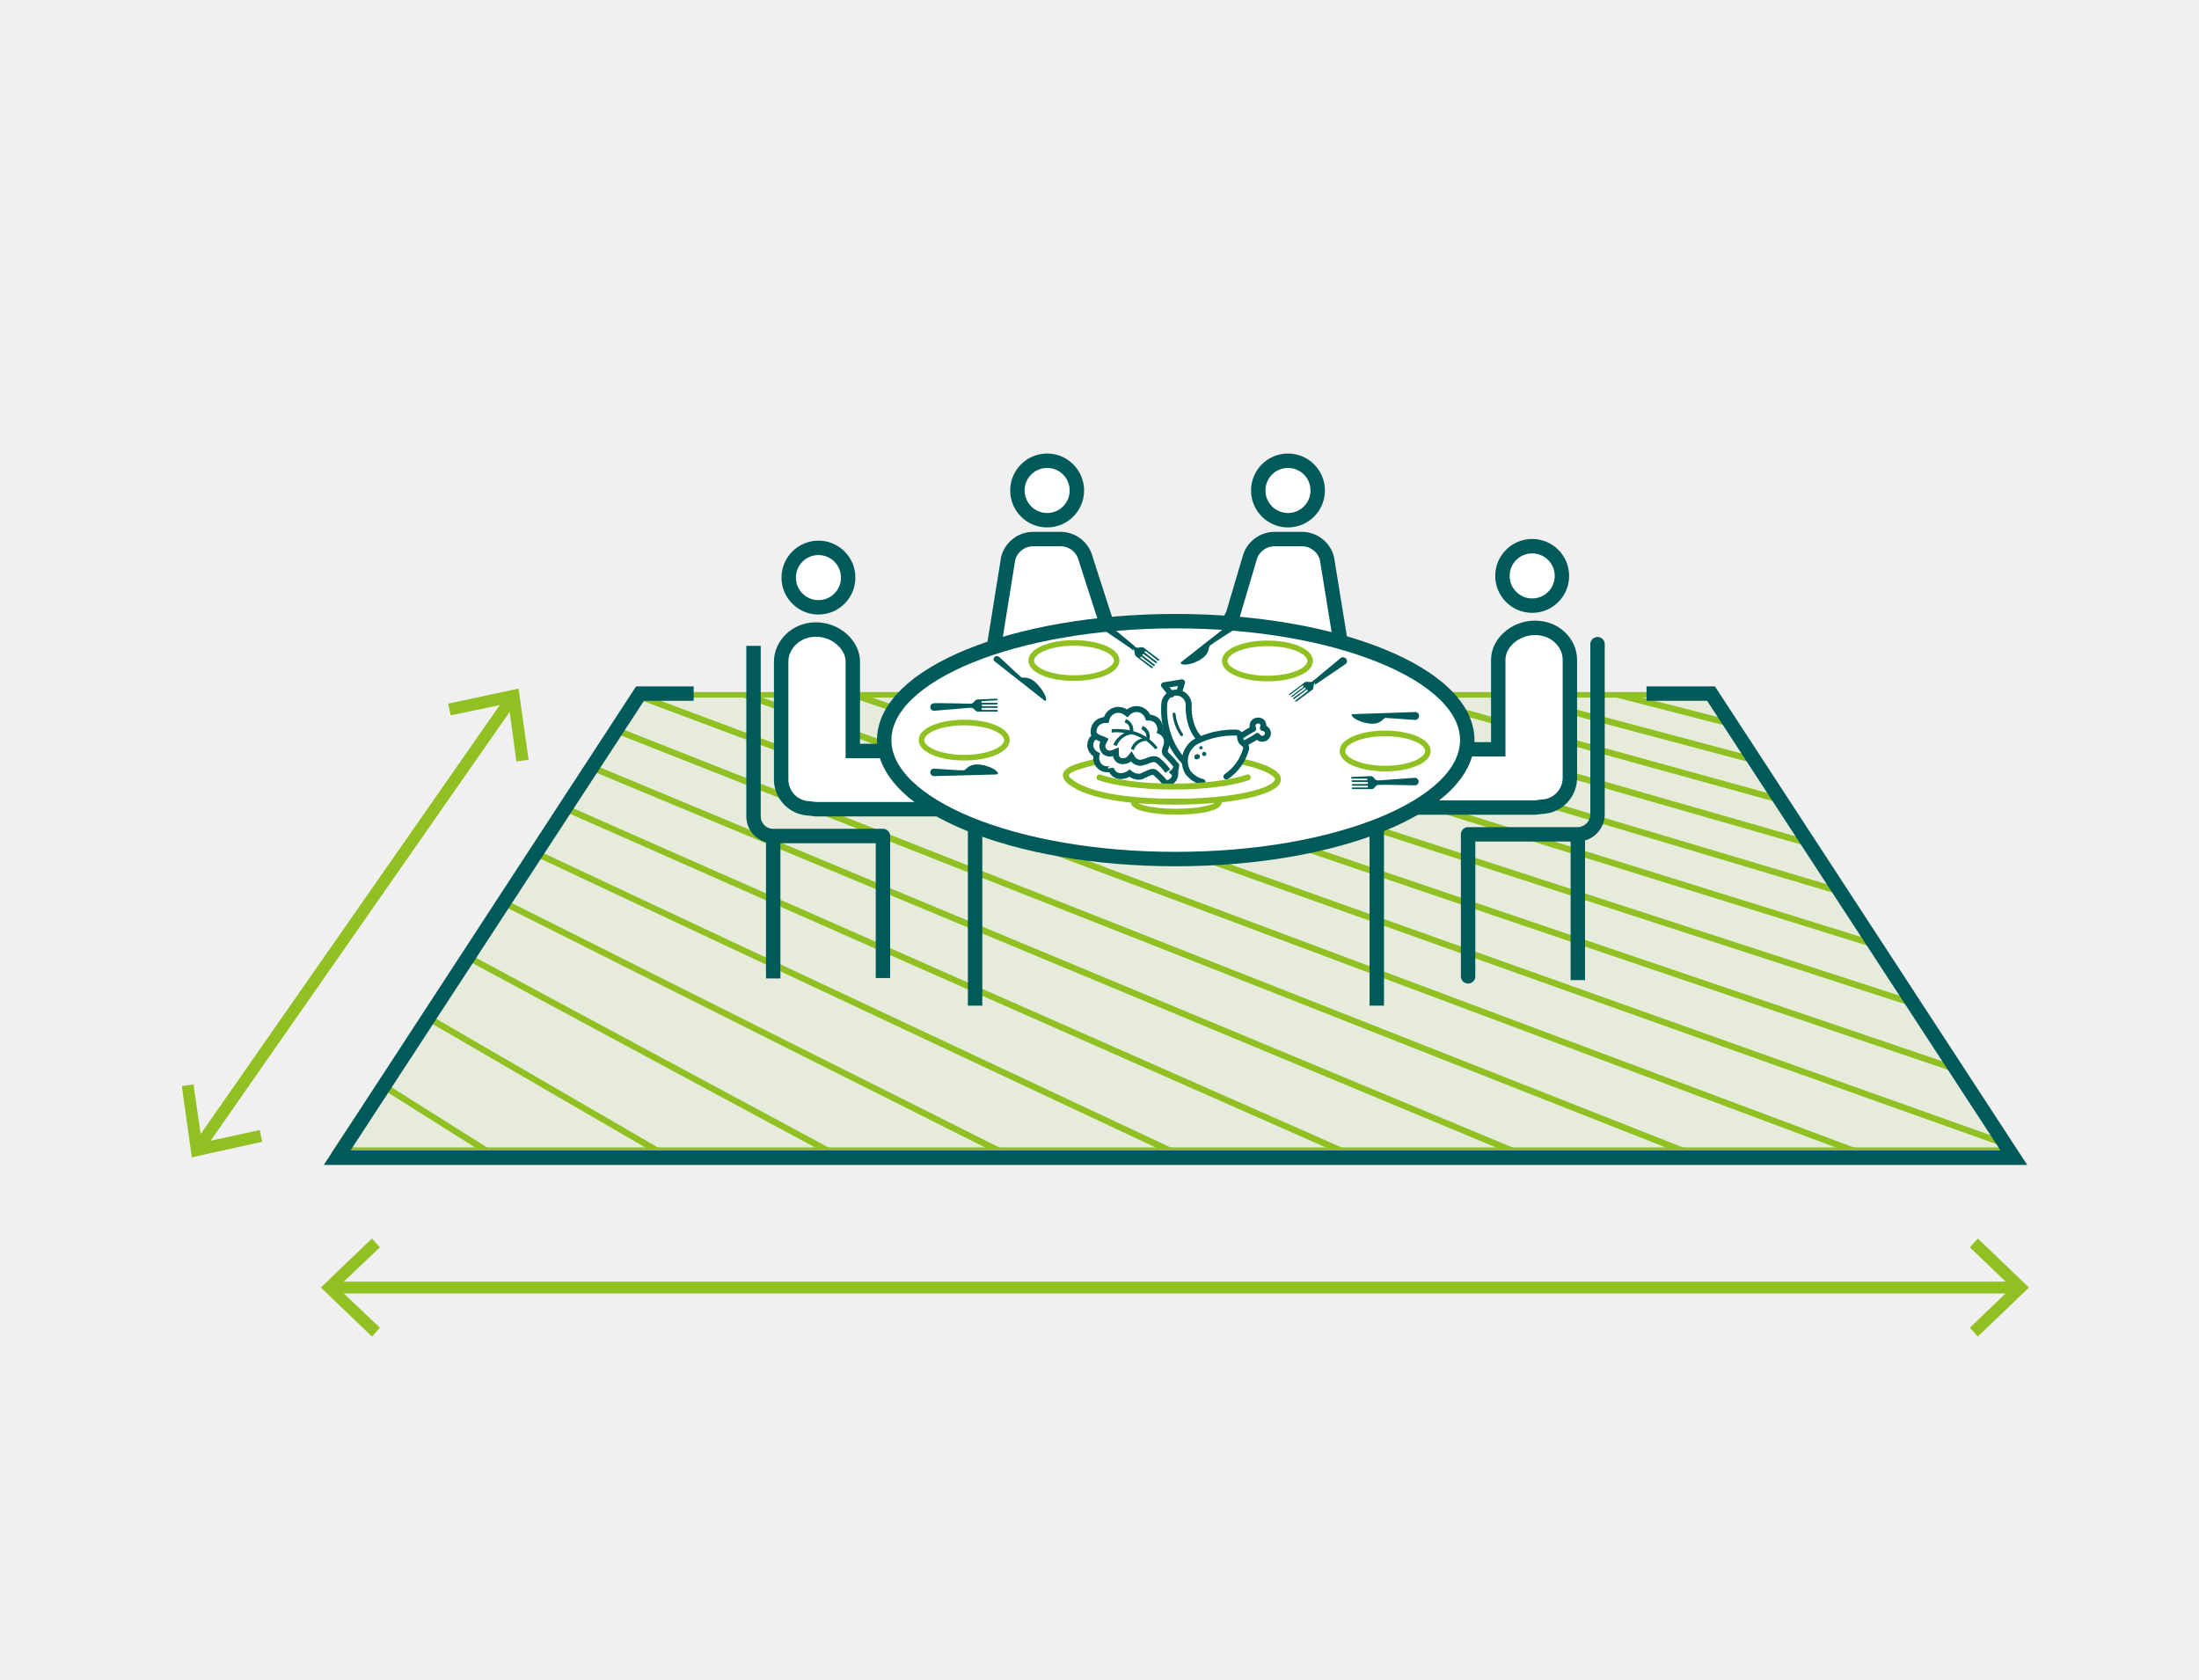
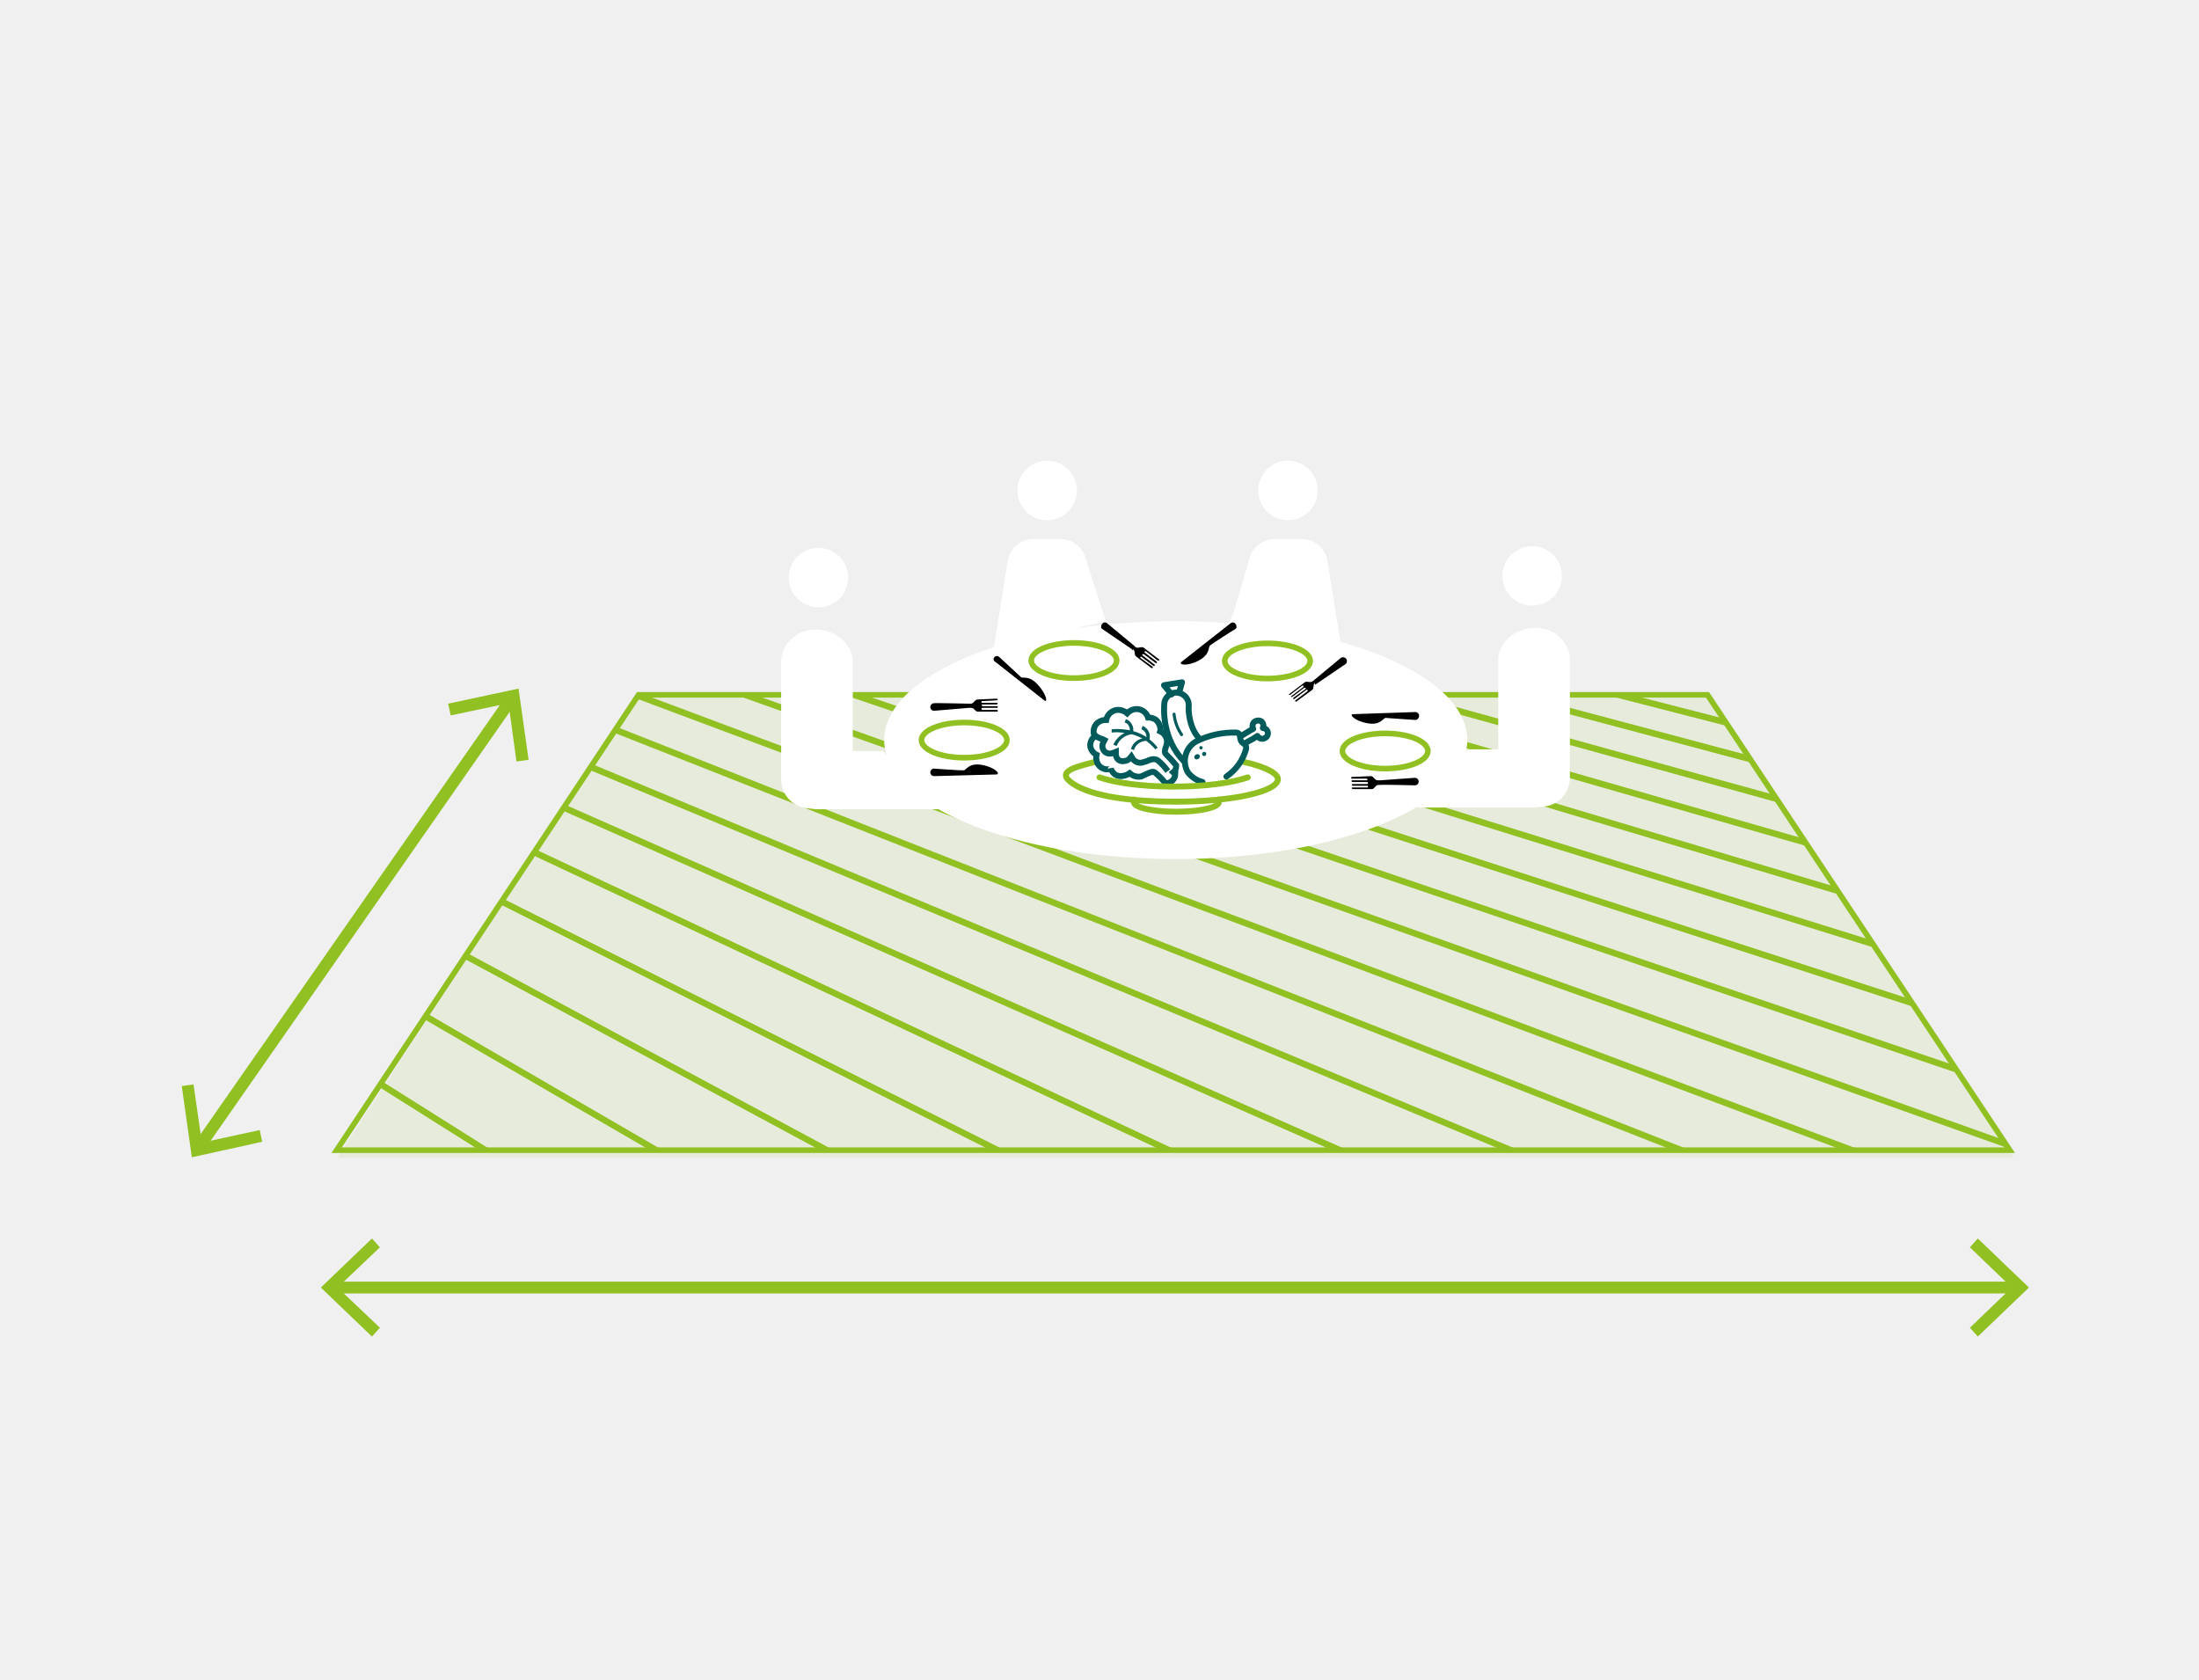
<svg xmlns="http://www.w3.org/2000/svg" id="Calque_1" data-name="Calque 1" viewBox="0 0 525 401">
  <defs>
-     <style>.cls-1,.cls-10,.cls-11,.cls-13,.cls-15,.cls-16,.cls-19,.cls-2,.cls-4,.cls-6,.cls-8{fill:none;}.cls-1,.cls-12,.cls-2,.cls-4,.cls-6{stroke:#91c022;}.cls-1,.cls-12,.cls-2,.cls-4,.cls-6,.cls-7,.cls-8,.cls-9{stroke-miterlimit:10;}.cls-1{stroke-width:1.15px;}.cls-2{stroke-width:2.86px;}.cls-3,.cls-7{fill:#91c022;}.cls-4{stroke-width:2.82px;}.cls-5{clip-path:url(#clip-path);}.cls-6{stroke-width:1.52px;}.cls-10,.cls-11,.cls-7,.cls-8,.cls-9{stroke:#015a5a;stroke-width:3.44px;}.cls-7{opacity:0.1;}.cls-12,.cls-14,.cls-18,.cls-9{fill:#fff;}.cls-10,.cls-11,.cls-13,.cls-14,.cls-15,.cls-16{stroke-linejoin:round;}.cls-11,.cls-13,.cls-14,.cls-15,.cls-16{stroke-linecap:round;}.cls-12{stroke-width:1.34px;}.cls-13{stroke:#90bf22;}.cls-13,.cls-14,.cls-15,.cls-18,.cls-19{stroke-width:1.42px;}.cls-14,.cls-15,.cls-16,.cls-18,.cls-19{stroke:#025a5a;}.cls-14,.cls-20{fill-rule:evenodd;}.cls-16{stroke-width:0.71px;}.cls-17,.cls-20{fill:#025a5a;}.cls-21{fill:#015a5a;}</style>
+     <style>.cls-1,.cls-10,.cls-11,.cls-13,.cls-15,.cls-16,.cls-19,.cls-2,.cls-4,.cls-6,.cls-8{fill:none;}.cls-1,.cls-12,.cls-2,.cls-4,.cls-6{stroke:#91c022;}.cls-1,.cls-12,.cls-2,.cls-4,.cls-6,.cls-7,.cls-8,.cls-9{stroke-miterlimit:10;}.cls-1{stroke-width:1.15px;}.cls-2{stroke-width:2.86px;}.cls-3,.cls-7{fill:#91c022;}.cls-4{stroke-width:2.82px;}.cls-5{clip-path:url(#clip-path);}.cls-6{stroke-width:1.52px;}.cls-10,.cls-11,.cls-7,.cls-8,.cls-9{stroke:#8C756E ;stroke-width:3.44px;}.cls-7{opacity:0.1;}.cls-12,.cls-14,.cls-18,.cls-9{fill:#fff;}.cls-10,.cls-11,.cls-13,.cls-14,.cls-15,.cls-16{stroke-linejoin:round;}.cls-11,.cls-13,.cls-14,.cls-15,.cls-16{stroke-linecap:round;}.cls-12{stroke-width:1.34px;}.cls-13{stroke:#90bf22;}.cls-13,.cls-14,.cls-15,.cls-18,.cls-19{stroke-width:1.42px;}.cls-14,.cls-15,.cls-16,.cls-18,.cls-19{stroke:#025a5a;}.cls-14,.cls-20{fill-rule:evenodd;}.cls-16{stroke-width:0.71px;}.cls-17,.cls-20{fill:#025a5a;}.cls-21{fill:#8C756E ;}</style>
    <clipPath id="clip-path">
      <polygon class="cls-1" points="480 274.7 80.2 274.7 152.4 165.8 407.7 165.8 480 274.7" />
    </clipPath>
  </defs>
  <line class="cls-2" x1="47.6" y1="273.7" x2="122" y2="167" />
  <polygon class="cls-3" points="62.6 272.6 62 269.8 48.2 272.8 46.2 258.9 43.4 259.3 45.8 276.3 62.6 272.6" />
  <polygon class="cls-3" points="126.2 181.4 123.3 181.8 121.4 167.9 107.6 170.8 107 168 123.8 164.4 126.2 181.4" />
  <line class="cls-4" x1="481.4" y1="307.4" x2="79.6" y2="307.4" />
  <polygon class="cls-3" points="472.2 295.7 470.3 297.8 480.3 307.4 470.3 317 472.2 319.1 484.4 307.4 472.2 295.7" />
  <polygon class="cls-3" points="88.8 295.7 90.7 297.8 80.6 307.4 90.7 317 88.8 319.1 76.6 307.4 88.8 295.7" />
  <g class="cls-5">
    <line class="cls-6" x1="-22.8" y1="207.2" x2="357.4" y2="469" />
    <line class="cls-6" x1="-1.3" y1="200.8" x2="380.1" y2="441" />
    <line class="cls-6" x1="19" y1="194.7" x2="400.3" y2="416" />
    <line class="cls-6" x1="38.3" y1="189" x2="418.4" y2="393.5" />
    <line class="cls-6" x1="56.5" y1="183.5" x2="434.8" y2="373.2" />
    <line class="cls-6" x1="73.9" y1="178.3" x2="449.7" y2="354.7" />
    <line class="cls-6" x1="90.4" y1="173.3" x2="463.3" y2="337.9" />
    <line class="cls-6" x1="106.2" y1="168.6" x2="475.7" y2="322.5" />
    <line class="cls-6" x1="121.2" y1="164.1" x2="487.1" y2="308.4" />
    <line class="cls-6" x1="135.5" y1="159.8" x2="497.7" y2="295.4" />
    <line class="cls-6" x1="149.3" y1="155.7" x2="507.4" y2="283.3" />
    <line class="cls-6" x1="162.4" y1="151.8" x2="516.5" y2="272.1" />
    <line class="cls-6" x1="174.9" y1="148" x2="524.9" y2="261.7" />
    <line class="cls-6" x1="187" y1="144.4" x2="532.7" y2="252" />
    <line class="cls-6" x1="198.6" y1="141" x2="540" y2="242.9" />
    <line class="cls-6" x1="209.7" y1="137.6" x2="546.9" y2="234.4" />
    <line class="cls-6" x1="220.3" y1="134.4" x2="553.3" y2="226.4" />
    <line class="cls-6" x1="230.6" y1="131.4" x2="559.4" y2="218.9" />
    <line class="cls-6" x1="240.5" y1="128.4" x2="565.1" y2="211.8" />
    <line class="cls-6" x1="250" y1="125.6" x2="570.5" y2="205.2" />
    <polygon class="cls-6" points="480 274.7 80.2 274.7 152.4 165.8 407.7 165.8 480 274.7" />
  </g>
  <polygon class="cls-1" points="480 274.7 80.2 274.7 152.4 165.8 407.7 165.8 480 274.7" />
  <polyline class="cls-7" points="393.1 165.6 408.5 165.6 480.8 276.4 80.5 276.4 152.8 165.6 165.6 165.6" />
  <polyline class="cls-8" points="393.1 165.6 408.5 165.6 480.8 276.4 80.5 276.4 152.8 165.6 165.6 165.6" />
  <path class="cls-9" d="M237.3,154.5l.2-1.3,3.2-19.9a6.2,6.2,0,0,1,6.1-4.6h6.3a6.2,6.2,0,0,1,6.1,4.7l4.8,14.9h0" />
  <circle class="cls-9" cx="250" cy="117.1" r="7.1" />
  <line class="cls-9" x1="184.6" y1="199.7" x2="184.6" y2="233.6" />
  <path class="cls-10" d="M179.9,154.2v40.7a4.7,4.7,0,0,0,4.8,4.7h26.1v33.9" />
  <path class="cls-9" d="M210.8,179.3h-7.2V157.9c0-3.8-3.9-7.6-8.8-7.6s-8.3,3.8-8.3,7.6v28.2a6.9,6.9,0,0,0,6.6,6.9l1.7.2h29.4" />
  <circle class="cls-9" cx="195.4" cy="137.9" r="7.1" />
  <line class="cls-9" x1="376.7" y1="200.1" x2="376.7" y2="234" />
  <path class="cls-11" d="M381.4,153.8v40.6a4.8,4.8,0,0,1-4.8,4.8H350.5v33.9" />
  <path class="cls-9" d="M350.5,178.9h7.2V157.5c0-3.9,3.9-7.6,8.8-7.6s8.3,3.7,8.3,7.6v28.1a6.9,6.9,0,0,1-6.6,7l-1.7.2H338.3" />
  <circle class="cls-9" cx="365.8" cy="137.5" r="7.1" />
  <path class="cls-9" d="M293.3,148.8l1.1-2.2,3.9-13.2a6.2,6.2,0,0,1,6.1-4.7h6.3a6.2,6.2,0,0,1,6.1,4.6l3,18.5.2,1.4" />
  <circle class="cls-9" cx="307.5" cy="117.1" r="7.1" />
  <ellipse class="cls-9" cx="280.7" cy="176.7" rx="69.6" ry="28.4" />
  <line class="cls-9" x1="232.8" y1="197.3" x2="232.8" y2="240.1" />
  <line class="cls-9" x1="328.7" y1="197.3" x2="328.7" y2="240.1" />
  <ellipse class="cls-12" cx="230.2" cy="176.7" rx="10.2" ry="4.2" />
  <ellipse class="cls-12" cx="256.4" cy="157.7" rx="10.2" ry="4.2" />
  <ellipse class="cls-12" cx="302.6" cy="157.8" rx="10.2" ry="4.2" />
  <ellipse class="cls-12" cx="330.7" cy="179.3" rx="10.2" ry="4.2" />
  <path class="cls-13" d="M296.5,181.8c6.4,1.4,8.6,3.1,8.6,4.2,0,3-10.9,5.4-24.3,5.4s-21.6-1.9-25.2-4.7,2.3-3.8,6.2-4.9" />
  <g id="noun_meats_1601874_000000" data-name="noun meats 1601874 000000">
    <g id="Group-9">
      <path class="cls-14" d="M282.7,181.8c-5.2-5.3-4.9-12.5-4.7-14.1a3,3,0,0,1,1.9-2.2,3,3,0,0,1,3.9,3.1c-.1.7,0,5.4,2.8,8" />
      <polyline class="cls-15" points="281.5 165.4 282.2 162.9 277.9 163.6 279.7 165.8" />
      <path class="cls-16" d="M280.3,170.5a10.8,10.8,0,0,0,1.8,4.9" />
    </g>
    <g id="Group-10">
      <path class="cls-14" d="M287.1,186.7a6.4,6.4,0,0,1-3.5-2.3,5.4,5.4,0,0,1,2-7.4,20.3,20.3,0,0,1,9.6-2.1c1.1.1.7,1.3,1.1,2s1.4.8,1.2,1.9a11.7,11.7,0,0,1-4.7,6.6" />
      <path class="cls-14" d="M296.5,175.6l1.8-1.1.9-.5a1.4,1.4,0,0,1,.2-1.6,1.5,1.5,0,0,1,1.7-.2,1.3,1.3,0,0,1,.4,1.6,1.3,1.3,0,0,1,1.2,1.1,1.3,1.3,0,0,1-.9,1.4,1.3,1.3,0,0,1-1.6-.6l-.9.6-1.8,1" />
      <ellipse class="cls-17" cx="286.7" cy="178.6" rx="0.4" ry="0.4" transform="translate(-51 173.1) rotate(-31)" />
      <ellipse class="cls-17" cx="287.5" cy="180.1" rx="0.5" ry="0.5" transform="translate(-51.7 173.7) rotate(-31)" />
      <ellipse class="cls-17" cx="285.8" cy="180.8" rx="0.7" ry="0.6" transform="translate(-52.3 172.9) rotate(-31)" />
    </g>
  </g>
  <g id="noun_Salad_2021361_000000-2" data-name="noun Salad 2021361 000000-2">
    <g id="noun_Salad_2021361_000000" data-name="noun Salad 2021361 000000">
      <path class="cls-18" d="M261.4,175.8l-.3-.8a2.9,2.9,0,0,1,.6-2.1,3,3,0,0,1,2-1h.4a3,3,0,0,1,2.5-2.4,3.3,3.3,0,0,1,2.5.8,3.2,3.2,0,0,1,1.9-1,2.9,2.9,0,0,1,3.1,2,3.5,3.5,0,0,1,1.8.5,3.1,3.1,0,0,1,1.1,1.9,1.4,1.4,0,0,1,0,.9,2.8,2.8,0,0,1,1.6,2.2,3.2,3.2,0,0,1-.2,1.4c-.3.9-.5,1.4,0,1.9a32,32,0,0,1,2.4,2.6h0v.2a1.8,1.8,0,0,1-.7,1.5l.4.4h.1a2.3,2.3,0,0,1-2,2.2h-.2l-.3-.2a18.1,18.1,0,0,0-2.4-2.4c-.5-.3-1.1,0-2,.4l-1.3.6a3.3,3.3,0,0,1-2.7-.8,3.5,3.5,0,0,1-1.4.6,2.5,2.5,0,0,1-2.1-.3,3,3,0,0,1-1-1.4c0,.1-.1.1-.2.1a2.6,2.6,0,0,1-3.2-2,3.3,3.3,0,0,1,0-1.4,2.8,2.8,0,0,1-1.5-2A2.6,2.6,0,0,1,261.4,175.8Z" />
      <path class="cls-19" d="M261.2,175.1c.1.7,1.4,1.2,2.1,1.4l.4.2-.2.4a1.8,1.8,0,0,0-.3,1.2,1.9,1.9,0,0,0,.7,1.3,2,2,0,0,0,1.4.3l.6-.2.5-.2v.6h0a1.8,1.8,0,0,0,.6,1.3,1.7,1.7,0,0,0,1.4.3,2,2,0,0,0,1.3-.6l.4-.5.3.5a2.2,2.2,0,0,0,2.1,1l1.1-.3c.9-.4,2-.9,2.9-.2a13.7,13.7,0,0,1,2.3,2.5" />
      <path class="cls-20" d="M273.6,176.5a1.9,1.9,0,0,0-.1-1.5,2.2,2.2,0,0,0-1-.9l.3-.8a2.8,2.8,0,0,1,1.6,3.4Z" />
      <path class="cls-20" d="M269.6,174.8a1.6,1.6,0,0,0-.1-1.5,1.4,1.4,0,0,0-1-.8l.3-.8a2.4,2.4,0,0,1,1.4,1.2,2.5,2.5,0,0,1,.2,2.2Z" />
      <path class="cls-20" d="M270.2,175.3a4.4,4.4,0,0,0-3.6,2.8l-.8-.3a5.7,5.7,0,0,1,2.7-2.8,10.5,10.5,0,0,0-3.1-.1v-.8c4.8-.3,8.4,1.1,11,4.4l-.6.4A10.6,10.6,0,0,0,270.2,175.3Z" />
      <path class="cls-20" d="M273.5,176.2v.7a3.1,3.1,0,0,0-2.8,2.2l-.7-.3A3.7,3.7,0,0,1,273.5,176.2Z" />
    </g>
  </g>
  <path class="cls-13" d="M291,190.9v.6c0,1.3-4.6,2.3-10.2,2.3s-10.1-1-10.1-2.3v-.6" />
  <path class="cls-13" d="M262.5,185.6c3.7,1.3,10.2,2.2,17.7,2.2s14-.9,17.7-2.2" />
  <path class="cls-21" d="M231.8,168c.7,0,.9-1,1.6-1l4.6-.2.2.2c0,.2-.1.2-.2.2l-3.6.2c-.1,0-.1.1-.1.2h0c0,.1,0,.2.1.2H238a.2.2,0,0,1,.2.2l-.2.2h-3.6v.2h0l.2.2h3.6v.2c0,.1,0,.2-.1.2h-3.6c-.1,0-.2.1-.2.3h0l.2.2h3.6c.1,0,.1,0,.1.2s0,.2-.1.2h-4.7c-.6,0-.8-.9-1.5-.9h-.6l-8.3.7a.9.9,0,0,1-.9-.9.9.9,0,0,1,.8-.9c.4-.1,7.6.1,8.4.1Z" />
  <path class="cls-21" d="M230.1,183.9c.6,0,1.1-1.8,4.2-1.3s4.7,2.2,3.6,2.3l-14.9.4a.9.9,0,0,1-.9-.9.9.9,0,0,1,.8-.9S229.7,184,230.1,183.9Z" />
  <path class="cls-21" d="M329.1,187.4c-.7,0-.9.9-1.5,1h-4.7l-.2-.2a.2.2,0,0,1,.2-.2h3.6c.1,0,.1-.1.1-.2h0c0-.1,0-.2-.1-.2h-3.6l-.2-.2.2-.2h3.6a.4.4,0,0,0,.1-.3h0a.2.2,0,0,0-.2-.2h-3.5c-.1,0-.2,0-.2-.2v-.2h3.6a.2.2,0,0,0,.2-.2h0l-.2-.2h-3.6c-.1,0-.1-.1-.1-.2s0-.2.1-.2l4.7-.2c.6.1.8,1,1.5,1h.6l8.3-.6a.9.9,0,0,1,.9.9.9.9,0,0,1-.8.9c-.4,0-7.5-.2-8.4-.1Z" />
  <path class="cls-21" d="M330.8,171.4c-.6,0-1.1,1.8-4.2,1.3s-4.7-2.2-3.5-2.2l14.8-.5a.9.9,0,0,1,.9.9,1,1,0,0,1-.8,1Z" />
  <path class="cls-21" d="M313.9,163c-.5.5-.1,1.3-.6,1.7l-3.8,2.8h-.2c-.1-.1-.1-.3,0-.3l2.9-2.2v-.2h0c-.1-.1-.2-.2-.3-.1l-2.9,2.2h-.2a.2.2,0,0,1,0-.3l2.9-2.1v-.3h-.3l-2.9,2.2h-.2c-.1-.1-.1-.2,0-.2l2.9-2.2v-.3h-.3l-2.9,2.2h-.2c-.1,0-.1-.2,0-.2l3.7-2.8c.5-.4,1.2.2,1.8-.2l.4-.3,6.5-5.4a1,1,0,0,1,1.2.3.9.9,0,0,1-.1,1.2l-6.9,4.7-.5.3Z" />
  <path class="cls-21" d="M288.9,154.1c-.5.4.1,2.1-2.7,3.6s-5,1-4.1.3l11.7-9.2a.8.8,0,0,1,1.2.2c.3.4.3,1-.1,1.2S289.2,153.8,288.9,154.1Z" />
  <path class="cls-21" d="M270.5,155.3l-.4-.4-6.9-4.7c-.4-.2-.4-.8-.1-1.2a.8.8,0,0,1,1.2-.2l6.4,5.3.4.4c.6.4,1.3-.2,1.9.1l3.7,2.8a.2.2,0,0,1,0,.3h-.3l-2.8-2.2c-.1-.1-.2,0-.3.1h0c-.1.1-.1.2,0,.2l2.9,2.2v.3h-.3l-2.8-2.1c-.1-.1-.2,0-.3,0h0c-.1.1-.1.3,0,.3l2.9,2.2v.2c-.1.1-.2.2-.3.1l-2.9-2.2h-.2a.2.2,0,0,0,0,.3l2.9,2.1v.3h-.3l-3.7-2.8c-.5-.5-.1-1.3-.7-1.7Z" />
  <path class="cls-21" d="M238.5,156.8a.8.8,0,0,0-1.1.1.7.7,0,0,0,.2,1.1l11.7,9.2c.9.7.6-1.4-1.5-3.7s-3.5-1.5-4-1.8Z" />
</svg>
